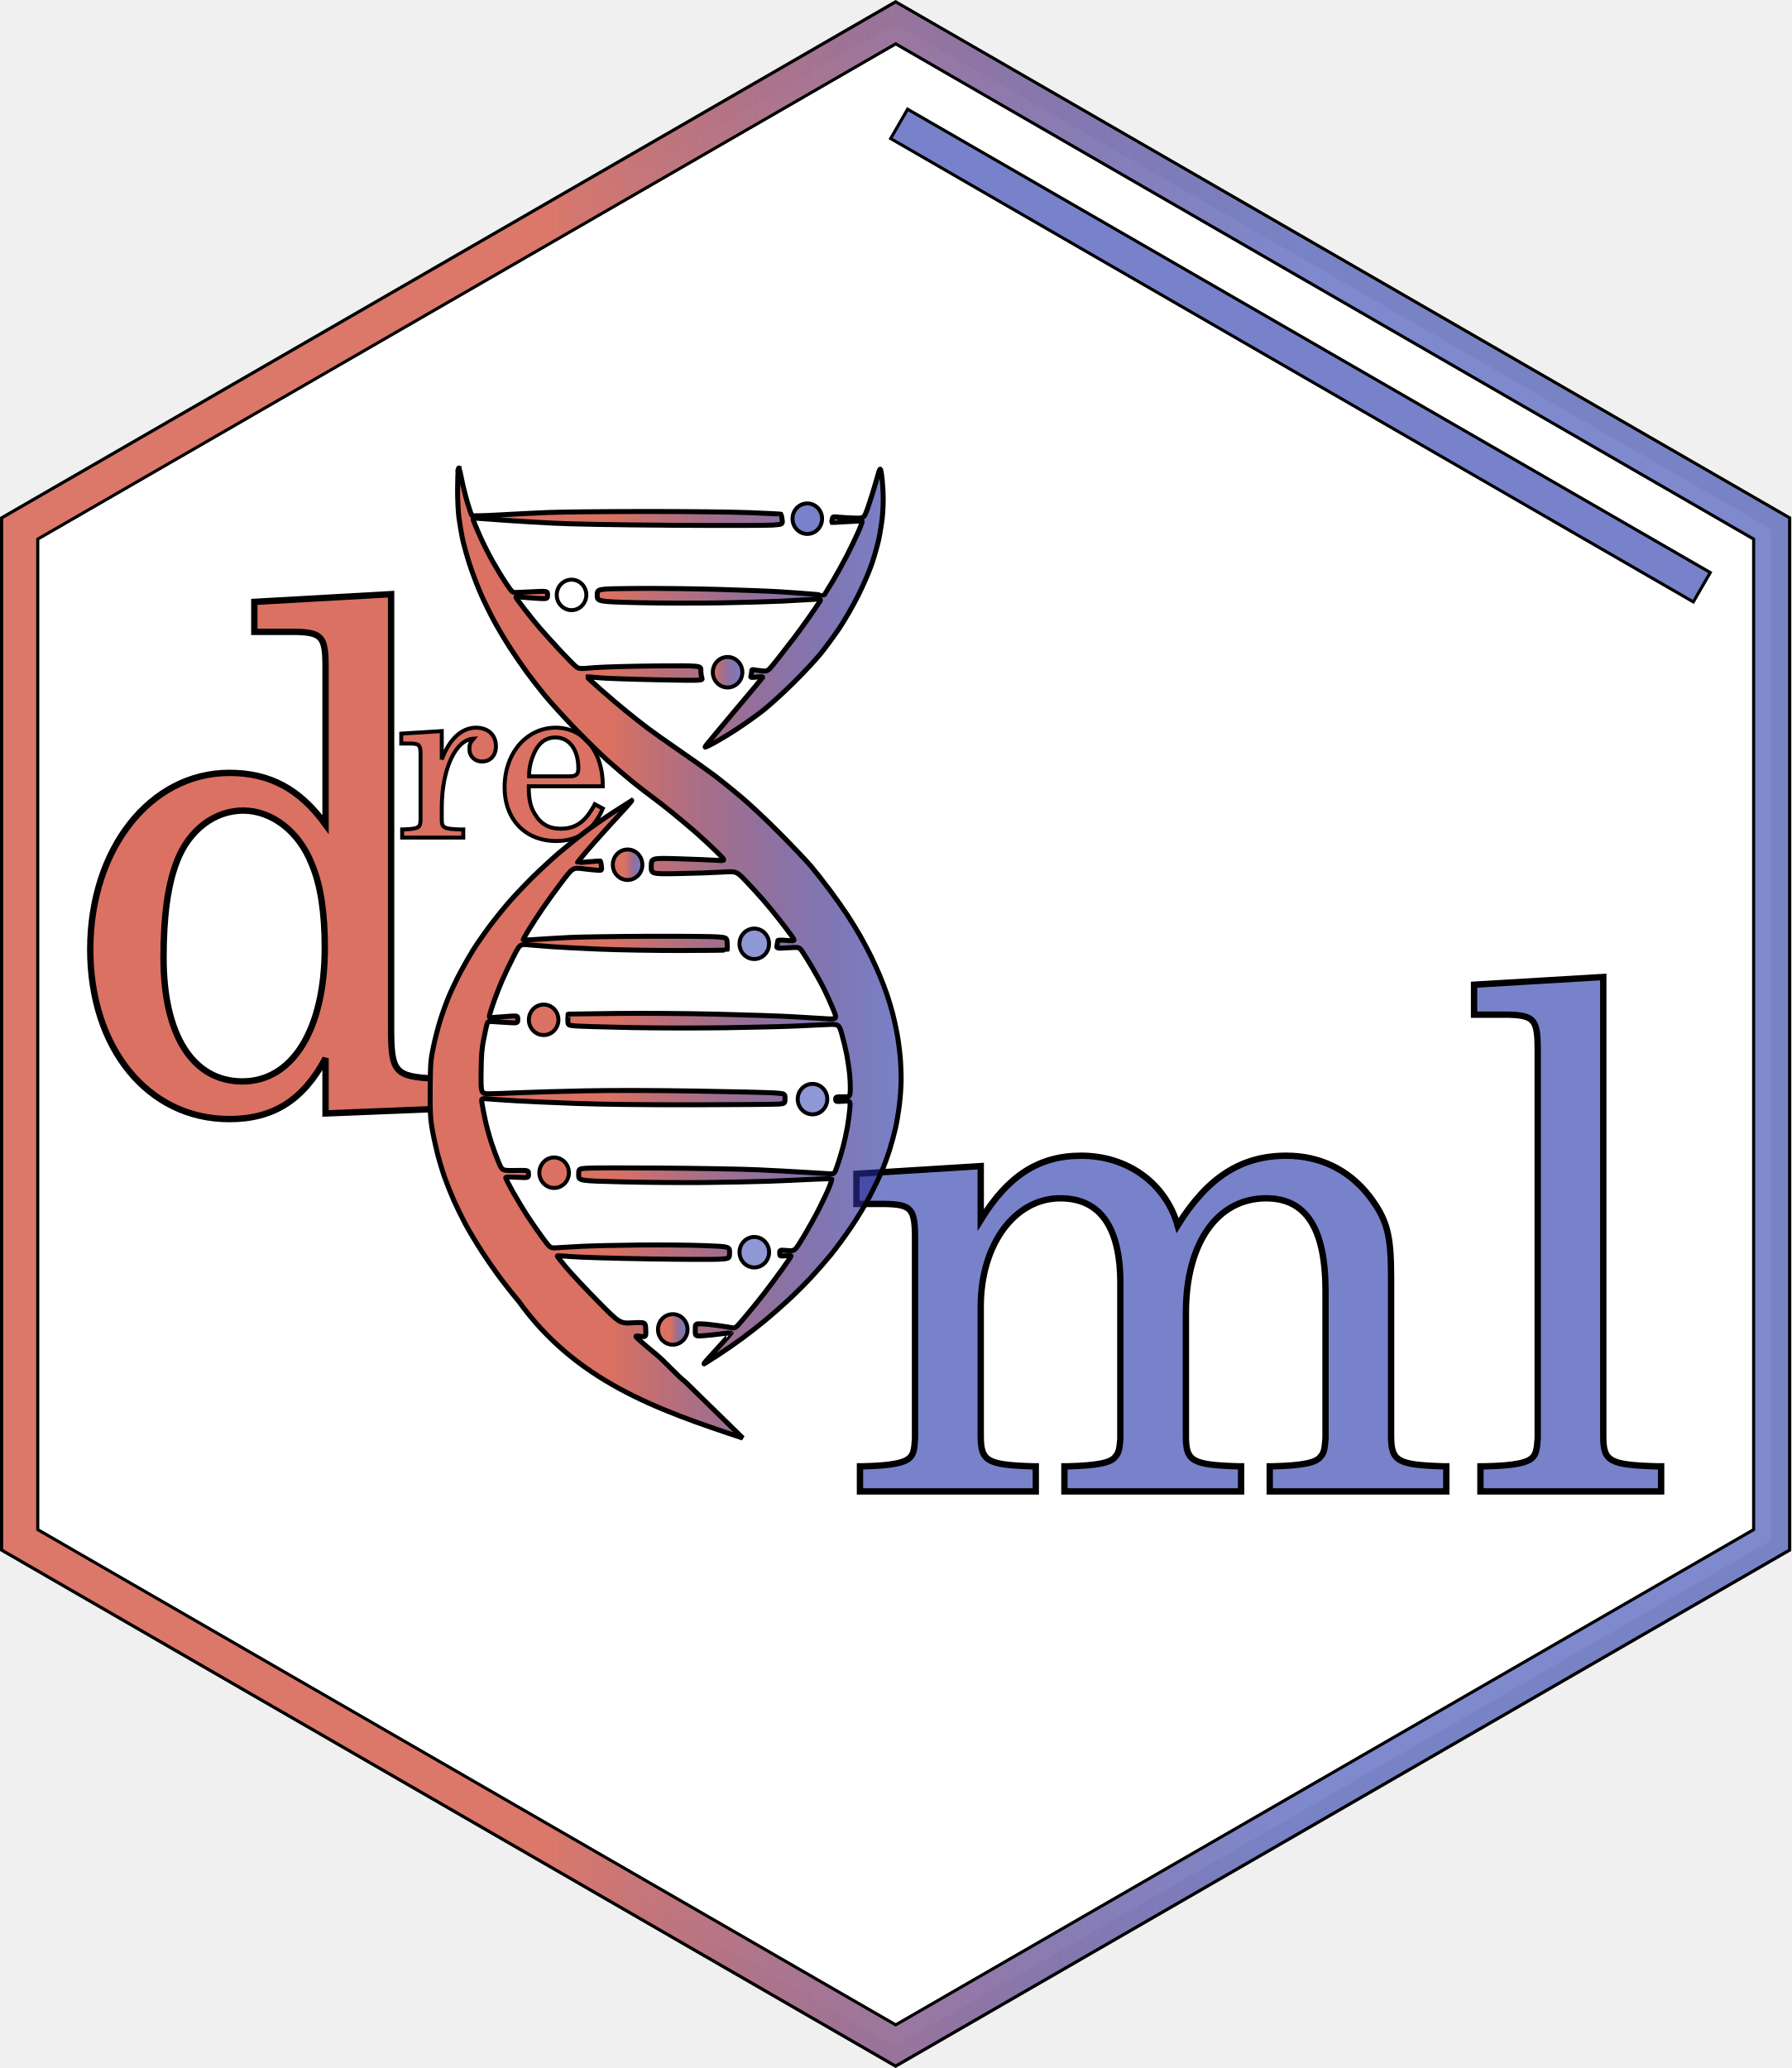
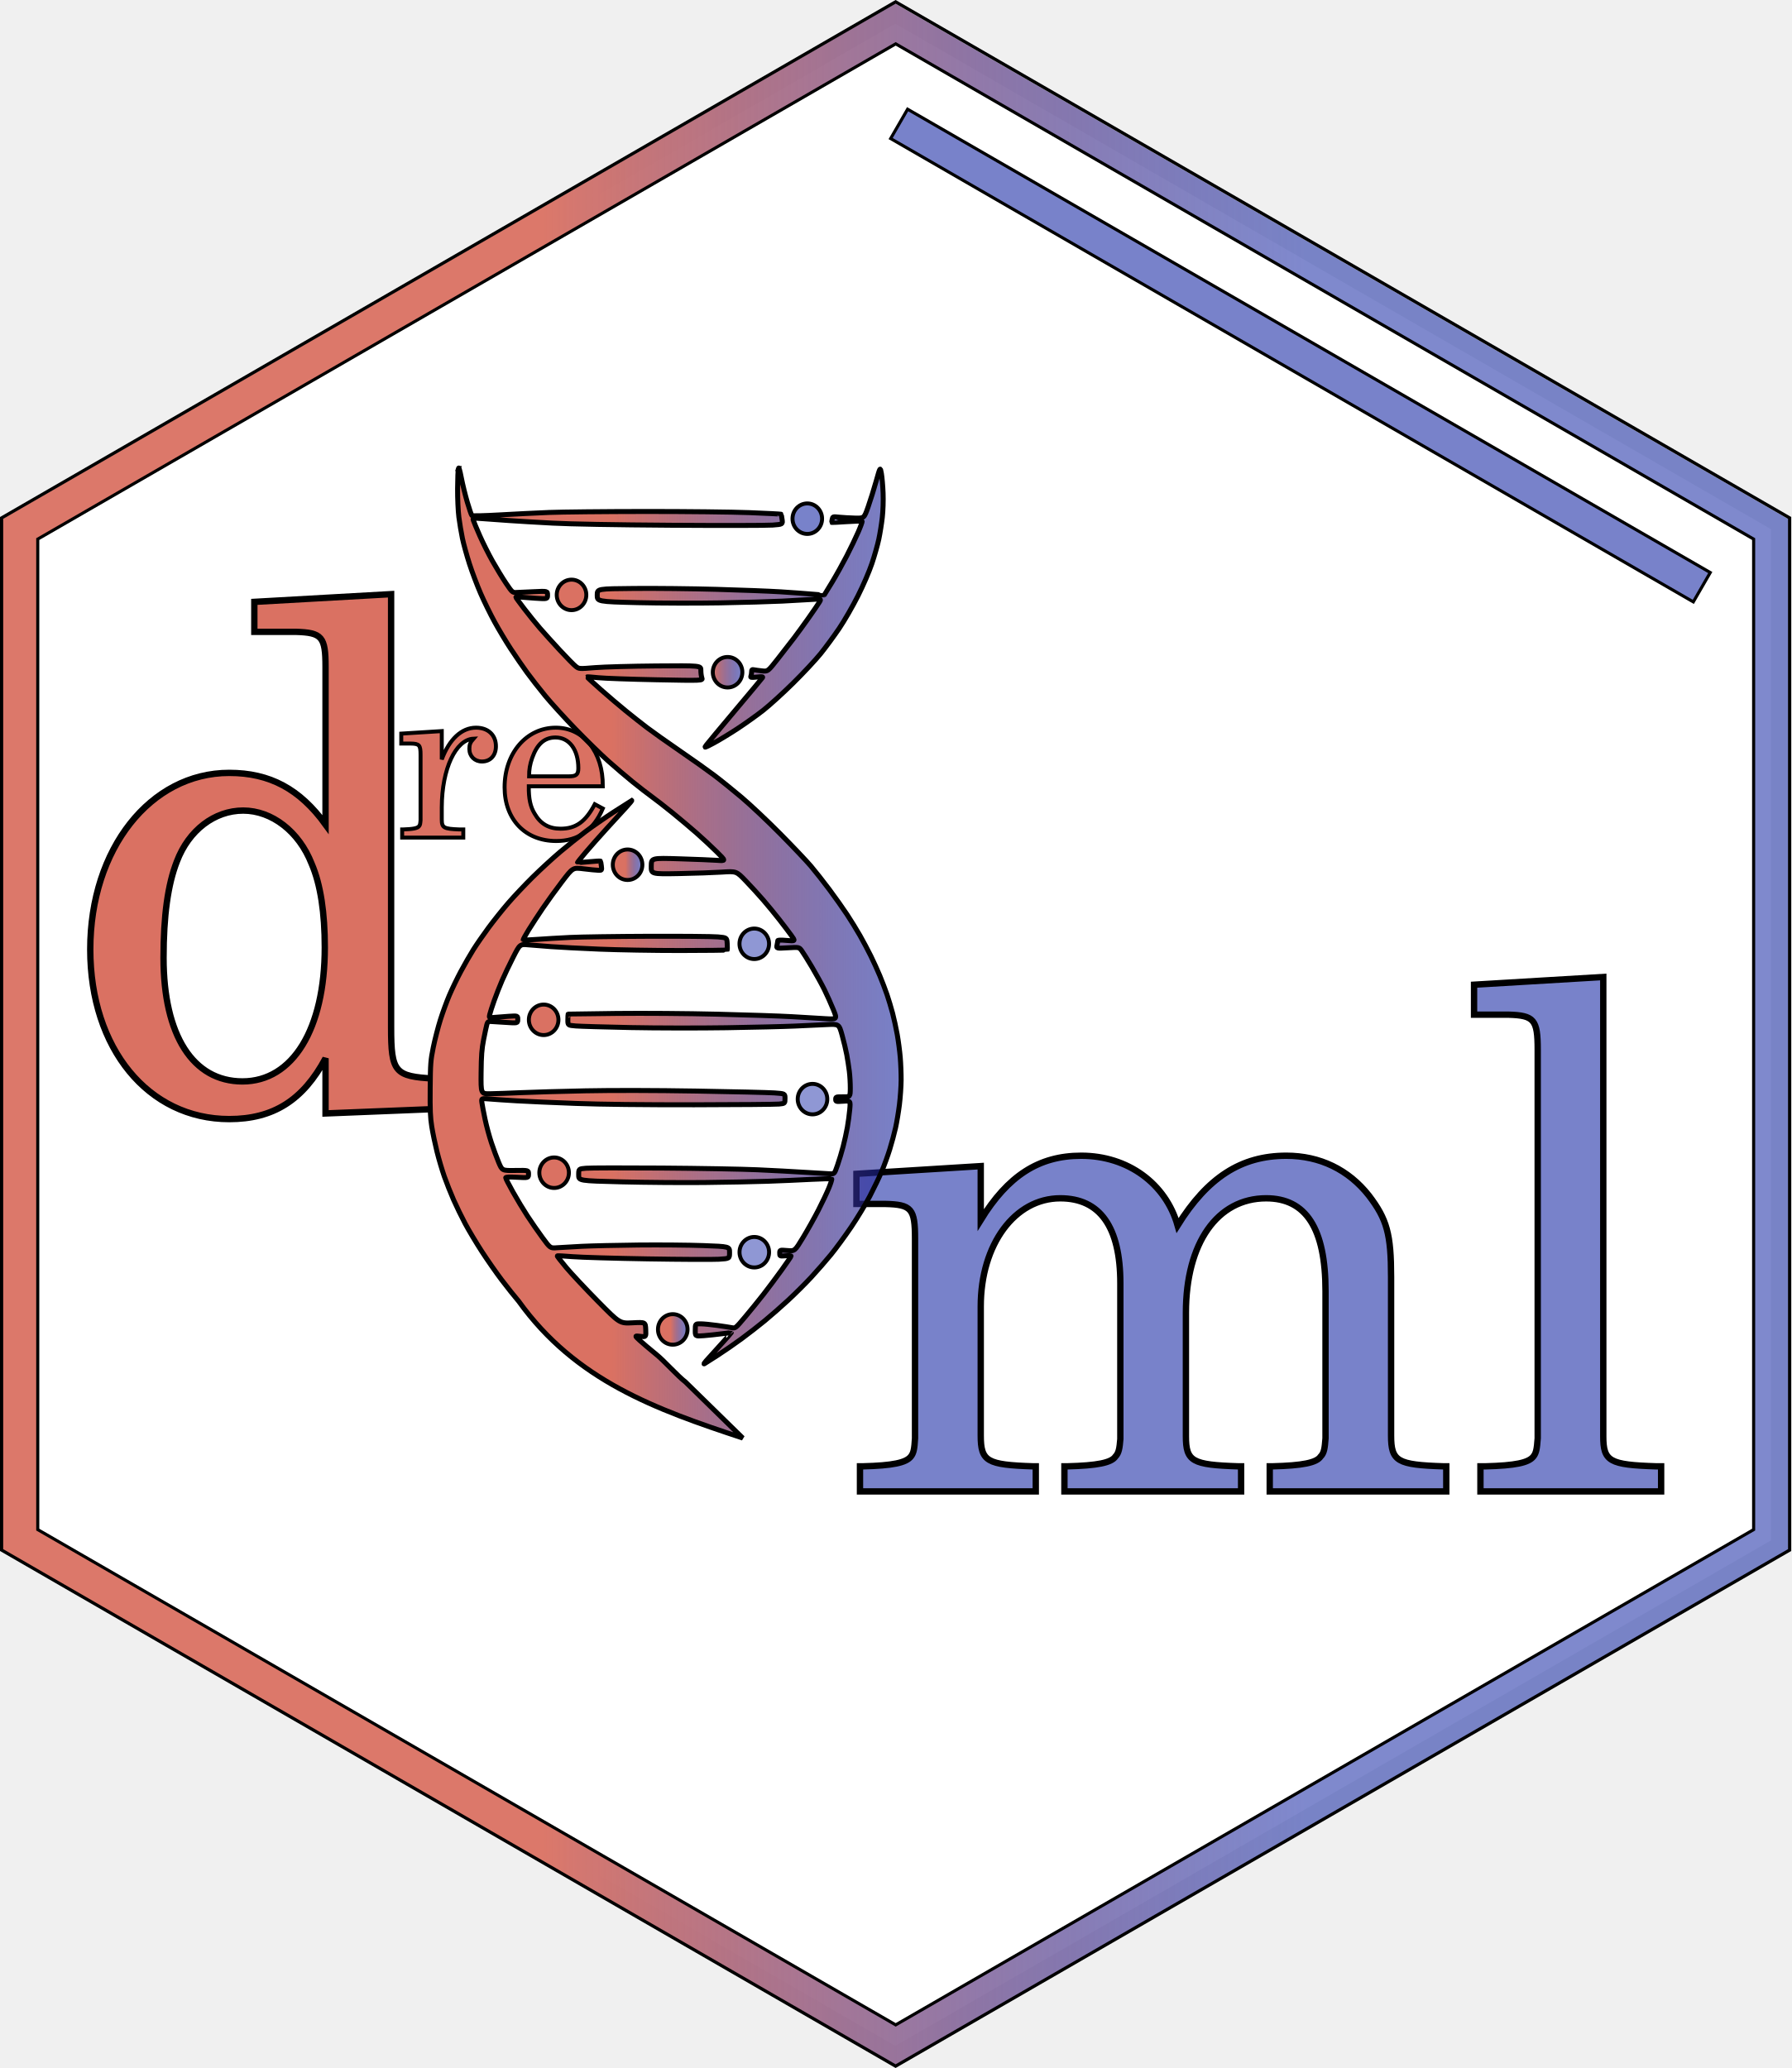
<svg xmlns="http://www.w3.org/2000/svg" xmlns:xlink="http://www.w3.org/1999/xlink" width="188.657mm" height="217.842mm" viewBox="0 0 188.657 217.842" version="1.1" id="svg1">
  <defs id="defs1">
    <linearGradient id="linearGradient42">
      <stop style="stop-color:#da7162;stop-opacity:1;" offset="0.436" id="stop41" />
      <stop style="stop-color:#0a1d9f;stop-opacity:0.549;" offset="0.985" id="stop42" />
    </linearGradient>
    <linearGradient id="linearGradient40">
      <stop style="stop-color:#da7162;stop-opacity:1;" offset="0" id="stop39" />
      <stop style="stop-color:#0a1d9f;stop-opacity:0.549;" offset="1" id="stop40" />
    </linearGradient>
    <linearGradient id="linearGradient31">
      <stop style="stop-color:#da7162;stop-opacity:1;" offset="0.429" id="stop30" />
      <stop style="stop-color:#0a1d9f;stop-opacity:0.549;" offset="1" id="stop31" />
    </linearGradient>
    <linearGradient id="linearGradient18">
      <stop style="stop-color:#da7162;stop-opacity:1;" offset="0.39" id="stop18" />
      <stop style="stop-color:#0a1d9f;stop-opacity:0.549;" offset="1" id="stop19" />
    </linearGradient>
    <linearGradient xlink:href="#linearGradient67" id="linearGradient68" x1="146.963" y1="197.283" x2="227.804" y2="197.283" gradientUnits="userSpaceOnUse" />
    <linearGradient id="linearGradient67">
      <stop style="stop-color:#da7162;stop-opacity:1;" offset="0.299" id="stop67" />
      <stop style="stop-color:#0a1d9f;stop-opacity:0.549;" offset="0.733" id="stop68" />
    </linearGradient>
    <linearGradient xlink:href="#linearGradient18" id="linearGradient19" x1="54.686" y1="101.114" x2="67.05" y2="101.114" gradientUnits="userSpaceOnUse" gradientTransform="matrix(4.155422,0,0,4.155422,-170.4826,-278.8313)" />
    <linearGradient xlink:href="#linearGradient40" id="linearGradient23" x1="62.057" y1="94.001" x2="62.818" y2="94.001" gradientUnits="userSpaceOnUse" gradientTransform="matrix(4.155422,0,0,4.155422,-170.4826,-278.8313)" />
    <linearGradient xlink:href="#linearGradient42" id="linearGradient24" x1="59.523" y1="98.881" x2="60.284" y2="98.881" gradientUnits="userSpaceOnUse" gradientTransform="matrix(4.155422,0,0,4.155422,-170.4826,-278.8313)" />
    <linearGradient xlink:href="#linearGradient31" id="linearGradient30" x1="60.668" y1="110.661" x2="61.429" y2="110.661" gradientUnits="userSpaceOnUse" gradientTransform="matrix(4.155422,0,0,4.155422,-170.4826,-278.8313)" />
  </defs>
  <g id="layer1" transform="translate(-12.34229,-40.97133)">
    <path style="fill:#ffffff;fill-opacity:1;fill-rule:evenodd;stroke:url(#linearGradient68);stroke-width:1.61;stroke-dasharray:none;stroke-opacity:1" id="path66" d="m 187.383,243.952 -40.417,-23.335 0,-46.669 40.417,-23.335 40.417,23.335 0,46.669 z" transform="matrix(2.282163,0,0,2.282163,-321.0007,-300.2565)" />
    <path style="fill:#ffffff;fill-opacity:0.051;fill-rule:evenodd;stroke:#000000;stroke-width:0.145;stroke-dasharray:none;stroke-opacity:1" id="path66-76" d="m 187.383,243.952 -40.417,-23.335 0,-46.669 40.417,-23.335 40.417,23.335 0,46.669 z" transform="matrix(2.32971,0,0,2.32971,-329.878,-309.7193)" />
    <path style="fill:#ffffff;fill-opacity:0.051;fill-rule:evenodd;stroke:#000000;stroke-width:0.145;stroke-dasharray:none;stroke-opacity:1" id="path66-76-1" d="m 187.383,243.952 -40.417,-23.335 0,-46.669 40.417,-23.335 40.417,23.335 0,46.669 z" transform="matrix(2.235712,0,0,2.235712,-312.2551,-291.1369)" />
    <rect style="fill:#0a1d9f;fill-opacity:0.549;fill-rule:evenodd;stroke:#000000;stroke-width:0.323;stroke-dasharray:none;stroke-opacity:1" id="rect104" width="3.571" height="97.617" x="4.952" y="119.71" transform="rotate(-60)" />
    <text xml:space="preserve" style="font-size:73.508px;font-family:'Bauhaus 93';-inkscape-font-specification:'Bauhaus 93, @wdth=87.0';font-variation-settings:'wdth' 87;fill:#da7162;fill-opacity:1;stroke:#000000;stroke-width:0.669;stroke-dasharray:none" x="18.691" y="157.745" id="text52-0">
      <tspan id="tspan52-0" style="font-style:normal;font-variant:normal;font-weight:normal;font-stretch:normal;font-size:73.508px;font-family:'Century Schoolbook';-inkscape-font-specification:'Century Schoolbook, Normal';font-variant-ligatures:normal;font-variant-caps:normal;font-variant-numeric:normal;font-variant-east-asian:normal;opacity:0.97;fill:#da7162;fill-opacity:1;stroke-width:0.669;stroke-dasharray:none" x="18.691" y="157.745">d</tspan>
    </text>
    <text xml:space="preserve" style="font-size:24.062px;font-family:'Bauhaus 93';-inkscape-font-specification:'Bauhaus 93, @wdth=87.0';font-variation-settings:'wdth' 87;fill:#da7162;fill-opacity:1;stroke:#000000;stroke-width:0.416;stroke-dasharray:none" x="54.107" y="129.204" id="text52-0-4">
      <tspan id="tspan52-0-4" style="font-style:normal;font-variant:normal;font-weight:normal;font-stretch:normal;font-size:24.062px;font-family:'Century Schoolbook';-inkscape-font-specification:'Century Schoolbook, Normal';font-variant-ligatures:normal;font-variant-caps:normal;font-variant-numeric:normal;font-variant-east-asian:normal;opacity:0.97;fill:#da7162;fill-opacity:1;stroke-width:0.416;stroke-dasharray:none" x="54.107" y="129.204">re</tspan>
    </text>
    <text xml:space="preserve" style="font-size:73.508px;font-family:'Bauhaus 93';-inkscape-font-specification:'Bauhaus 93, @wdth=87.0';font-variation-settings:'wdth' 87;fill:#0a1d9f;fill-opacity:0.549;stroke:#000000;stroke-width:0.669;stroke-dasharray:none" x="100.856" y="198.075" id="text52-0-7">
      <tspan id="tspan52-0-7" style="font-style:normal;font-variant:normal;font-weight:normal;font-stretch:normal;font-size:73.508px;font-family:'Century Schoolbook';-inkscape-font-specification:'Century Schoolbook, Normal';font-variant-ligatures:normal;font-variant-caps:normal;font-variant-numeric:normal;font-variant-east-asian:normal;opacity:0.97;fill:#0a1d9f;fill-opacity:0.549;stroke-width:0.669;stroke-dasharray:none" x="100.856" y="198.075">ml</tspan>
    </text>
    <ellipse style="fill:#3343b0;fill-opacity:0.549;fill-rule:evenodd;stroke:#000000;stroke-width:0.416;stroke-dasharray:none" id="path33-6" cx="97.917" cy="156.752" rx="1.557" ry="1.606" />
    <ellipse style="fill:#3343b0;fill-opacity:0.549;fill-rule:evenodd;stroke:#000000;stroke-width:0.416;stroke-dasharray:none" id="path33-62" cx="91.787" cy="172.878" rx="1.557" ry="1.606" />
    <ellipse style="fill:#da7162;fill-opacity:1;fill-rule:evenodd;stroke:#000000;stroke-width:0.416;stroke-dasharray:none" id="path33-3" cx="70.704" cy="164.504" rx="1.557" ry="1.606" />
    <ellipse style="display:inline;fill:url(#linearGradient30);fill-rule:evenodd;stroke:#000000;stroke-width:0.416;stroke-dasharray:none" id="path33-0" cx="83.199" cy="181.012" rx="1.557" ry="1.606" />
    <ellipse style="fill:#da7162;fill-opacity:1;fill-rule:evenodd;stroke:#000000;stroke-width:0.416;stroke-dasharray:none" id="path33-1" cx="69.601" cy="148.398" rx="1.557" ry="1.606" />
    <ellipse style="fill:#3343b0;fill-opacity:0.549;fill-rule:evenodd;stroke:#000000;stroke-width:0.416;stroke-dasharray:none" id="path33-4" cx="91.784" cy="140.391" rx="1.557" ry="1.606" />
    <path id="path25" style="fill:url(#linearGradient19);stroke:#000000;stroke-width:0.524;stroke-dasharray:none;stroke-opacity:1" d="m 60.621,90.323 c -0.042,0.144 -0.077,1.096 -0.084,2.116 -0.008,1.02 0.054,2.371 0.134,3.002 0.08,0.631 0.249,1.639 0.374,2.24 0.126,0.601 0.458,1.807 0.739,2.679 0.28,0.872 0.811,2.276 1.178,3.119 0.367,0.843 1.032,2.198 1.478,3.012 0.446,0.813 1.215,2.096 1.709,2.849 0.494,0.754 1.258,1.864 1.697,2.467 0.439,0.603 1.306,1.714 1.927,2.469 0.621,0.755 2.057,2.33 3.19,3.501 1.133,1.171 2.671,2.674 3.416,3.339 0.746,0.666 1.918,1.665 2.604,2.221 0.687,0.556 1.59,1.256 2.007,1.555 0.417,0.299 1.395,1.06 2.171,1.69 0.777,0.631 1.923,1.597 2.548,2.146 0.625,0.549 1.576,1.435 2.115,1.969 0.979,0.97 0.979,0.969 0.052,0.902 -0.51,-0.037 -2.278,-0.109 -3.928,-0.16 -3.001,-0.093 -3.001,-0.093 -3.014,0.758 -0.012,0.851 -0.012,0.852 2.941,0.797 1.625,-0.029 3.645,-0.1 4.49,-0.155 1.535,-0.101 1.535,-0.101 2.519,0.921 0.541,0.562 1.372,1.472 1.847,2.022 0.475,0.55 1.227,1.464 1.67,2.031 0.443,0.567 1.013,1.318 1.267,1.668 0.461,0.637 0.461,0.637 -0.475,0.555 -0.609,-0.054 -0.935,-0.044 -0.936,0.029 0,0.061 -0.033,0.27 -0.074,0.464 -0.073,0.354 -0.074,0.353 1.123,0.283 1.196,-0.07 1.196,-0.07 1.471,0.298 0.151,0.202 0.64,0.984 1.086,1.737 0.446,0.753 1.033,1.819 1.303,2.367 0.271,0.549 0.689,1.48 0.929,2.069 0.437,1.071 0.437,1.071 -0.901,0.99 -0.736,-0.044 -2.295,-0.138 -3.465,-0.206 -1.17,-0.069 -4.681,-0.186 -7.802,-0.261 -3.221,-0.078 -7.846,-0.112 -10.695,-0.079 -2.761,0.033 -5.033,0.061 -5.048,0.065 -0.017,0.005 -0.029,0.272 -0.033,0.596 -0.004,0.589 -0.004,0.589 0.841,0.658 0.465,0.037 3.055,0.113 5.756,0.168 2.701,0.054 7.244,0.062 10.096,0.017 2.852,-0.045 6.094,-0.123 7.204,-0.174 1.111,-0.05 2.613,-0.12 3.339,-0.155 1.319,-0.063 1.319,-0.063 1.651,1.127 0.182,0.655 0.403,1.584 0.491,2.065 0.088,0.481 0.208,1.259 0.267,1.729 0.059,0.47 0.104,1.268 0.101,1.774 -0.008,0.92 -0.008,0.92 -0.77,0.915 -0.731,-0.005 -0.764,0.005 -0.766,0.253 -0.001,0.253 0.017,0.257 0.78,0.208 0.781,-0.051 0.781,-0.051 0.7,0.865 -0.044,0.504 -0.159,1.357 -0.255,1.897 -0.096,0.54 -0.295,1.447 -0.444,2.016 -0.148,0.569 -0.415,1.451 -0.592,1.96 -0.322,0.925 -0.322,0.925 -0.801,0.908 -0.263,-0.008 -1.437,-0.079 -2.607,-0.155 -1.17,-0.076 -3.428,-0.197 -5.018,-0.269 -1.59,-0.072 -6.127,-0.153 -10.081,-0.181 -3.954,-0.029 -7.54,-0.021 -7.969,0.017 -0.78,0.065 -0.78,0.065 -0.784,0.695 -0.004,0.63 -0.004,0.63 4.526,0.742 2.492,0.062 6.422,0.093 8.733,0.068 2.311,-0.025 5.308,-0.084 6.659,-0.131 1.351,-0.047 3.403,-0.137 4.56,-0.199 1.157,-0.062 2.134,-0.083 2.17,-0.046 0.037,0.037 -0.099,0.47 -0.302,0.962 -0.202,0.492 -0.701,1.545 -1.109,2.339 -0.408,0.794 -1.131,2.088 -1.608,2.875 -0.867,1.431 -0.867,1.431 -1.659,1.366 -0.792,-0.065 -0.792,-0.065 -0.794,0.267 -0.002,0.332 -0.002,0.332 0.598,0.287 0.33,-0.025 0.6,-0.008 0.6,0.033 0,0.043 -0.453,0.707 -1.006,1.476 -0.553,0.768 -1.406,1.909 -1.894,2.536 -0.488,0.627 -1.354,1.694 -1.924,2.371 -1.023,1.216 -1.04,1.23 -1.414,1.157 -0.208,-0.042 -0.902,-0.147 -1.542,-0.237 -0.64,-0.09 -1.422,-0.166 -1.737,-0.169 -0.573,-0.008 -0.573,-0.005 -0.577,0.656 -0.005,0.662 -0.005,0.662 0.896,0.592 0.495,-0.037 1.343,-0.128 1.884,-0.199 0.541,-0.071 0.994,-0.12 1.008,-0.109 0.012,0.013 -0.507,0.598 -1.155,1.305 -0.649,0.707 -1.328,1.459 -1.509,1.671 -0.182,0.212 -0.256,0.342 -0.166,0.289 0.09,-0.053 0.717,-0.453 1.393,-0.888 0.676,-0.436 1.811,-1.22 2.522,-1.743 0.711,-0.523 1.812,-1.378 2.446,-1.901 0.634,-0.522 1.741,-1.492 2.459,-2.156 0.719,-0.664 1.813,-1.754 2.433,-2.423 0.619,-0.669 1.558,-1.745 2.085,-2.39 0.527,-0.646 1.488,-1.956 2.134,-2.912 0.646,-0.956 1.531,-2.423 1.966,-3.261 0.435,-0.837 0.998,-2.01 1.25,-2.606 0.252,-0.596 0.627,-1.628 0.834,-2.293 0.207,-0.665 0.483,-1.687 0.613,-2.271 0.13,-0.584 0.315,-1.684 0.409,-2.445 0.094,-0.761 0.175,-1.924 0.18,-2.585 0.005,-0.661 -0.037,-1.742 -0.093,-2.403 -0.056,-0.661 -0.199,-1.742 -0.317,-2.403 -0.118,-0.661 -0.338,-1.669 -0.488,-2.241 -0.15,-0.571 -0.416,-1.457 -0.591,-1.969 -0.175,-0.511 -0.513,-1.398 -0.751,-1.97 -0.238,-0.572 -0.665,-1.513 -0.95,-2.091 -0.285,-0.578 -0.795,-1.54 -1.134,-2.136 -0.339,-0.597 -0.957,-1.603 -1.374,-2.236 -0.417,-0.633 -1.258,-1.82 -1.868,-2.638 -0.611,-0.818 -1.486,-1.929 -1.945,-2.469 -0.459,-0.54 -1.913,-2.073 -3.231,-3.405 -1.318,-1.333 -3.147,-3.057 -4.066,-3.832 -0.918,-0.775 -2.22,-1.825 -2.893,-2.332 -0.673,-0.508 -2.316,-1.674 -3.651,-2.591 -1.335,-0.917 -2.875,-2.009 -3.422,-2.426 -0.547,-0.417 -1.537,-1.198 -2.199,-1.736 -0.662,-0.538 -1.863,-1.56 -2.67,-2.272 -0.806,-0.712 -1.45,-1.31 -1.43,-1.329 0.021,-0.019 0.548,0.019 1.175,0.085 0.626,0.066 3.362,0.164 6.08,0.217 4.941,0.097 4.941,0.097 4.831,-0.198 -0.06,-0.162 -0.108,-0.521 -0.106,-0.796 0.004,-0.5 0.004,-0.5 -4.717,-0.461 -2.596,0.022 -5.483,0.101 -6.413,0.176 -1.693,0.137 -1.693,0.137 -2.029,-0.117 -0.185,-0.139 -0.946,-0.912 -1.692,-1.716 -0.746,-0.804 -1.696,-1.858 -2.113,-2.341 -0.417,-0.483 -1.154,-1.395 -1.639,-2.028 -0.485,-0.632 -0.881,-1.178 -0.881,-1.212 0,-0.035 0.16,-0.045 0.355,-0.024 0.195,0.021 0.946,0.078 1.668,0.126 1.313,0.088 1.313,0.088 1.312,-0.335 -0.001,-0.423 -0.002,-0.423 -1.476,-0.35 -0.811,0.04 -1.645,0.078 -1.854,0.083 -0.36,0.008 -0.415,-0.042 -1.045,-0.978 -0.365,-0.543 -1.002,-1.586 -1.415,-2.319 -0.413,-0.732 -1.018,-1.94 -1.346,-2.683 -0.327,-0.743 -0.63,-1.47 -0.674,-1.614 -0.079,-0.263 -0.079,-0.262 0.998,-0.183 0.592,0.044 1.813,0.132 2.712,0.195 0.9,0.064 2.986,0.188 4.636,0.275 1.906,0.101 6.482,0.183 12.55,0.224 5.252,0.036 10.031,0.028 10.619,-0.018 1.07,-0.083 1.07,-0.084 1,-0.592 -0.037,-0.28 -0.086,-0.527 -0.106,-0.549 -0.021,-0.022 -1.523,-0.099 -3.341,-0.17 -1.818,-0.071 -6.768,-0.126 -11,-0.122 -4.232,0.004 -8.775,0.05 -10.096,0.103 -1.321,0.053 -3.67,0.169 -5.22,0.258 -1.646,0.094 -2.857,0.121 -2.912,0.064 -0.052,-0.054 -0.267,-0.683 -0.478,-1.399 -0.211,-0.716 -0.494,-1.867 -0.628,-2.558 -0.174,-0.893 -0.265,-1.181 -0.316,-0.995 z m 44.39,0.096 c -0.069,0.102 -0.176,0.481 -0.389,1.24 -0.235,0.835 -0.617,2.056 -0.849,2.715 -0.422,1.198 -0.422,1.198 -1.404,1.171 -0.54,-0.015 -1.283,-0.057 -1.651,-0.095 -0.663,-0.068 -0.669,-0.066 -0.729,0.233 -0.033,0.166 -0.051,0.311 -0.042,0.322 0.013,0.012 0.722,-0.026 1.581,-0.082 0.859,-0.056 1.587,-0.077 1.618,-0.045 0.029,0.032 -0.153,0.539 -0.408,1.127 -0.256,0.588 -0.805,1.73 -1.222,2.538 -0.417,0.808 -1.112,2.055 -1.545,2.772 -0.433,0.717 -0.799,1.315 -0.812,1.329 -0.013,0.013 -0.586,-0.026 -1.273,-0.087 -0.686,-0.061 -2.181,-0.17 -3.321,-0.243 -1.14,-0.072 -4.185,-0.19 -6.765,-0.262 -2.581,-0.072 -6.46,-0.114 -8.622,-0.093 -3.929,0.038 -3.929,0.017 -3.934,0.694 -0.004,0.677 -0.004,0.698 4.251,0.801 2.341,0.057 6.245,0.068 8.677,0.024 2.431,-0.043 5.379,-0.127 6.55,-0.185 1.171,-0.059 2.581,-0.138 3.133,-0.176 1.004,-0.07 1.004,-0.07 0.768,0.313 -0.13,0.211 -0.632,0.946 -1.116,1.633 -0.484,0.687 -1.177,1.64 -1.541,2.118 -0.364,0.478 -1.131,1.467 -1.706,2.197 -1.044,1.329 -1.044,1.329 -1.654,1.264 -0.335,-0.035 -0.72,-0.088 -0.854,-0.116 -0.201,-0.042 -0.246,-0.004 -0.247,0.215 -10e-4,0.146 -0.033,0.347 -0.072,0.445 -0.062,0.159 0.005,0.171 0.616,0.106 0.531,-0.056 0.667,-0.043 0.602,0.061 -0.046,0.074 -1.345,1.631 -2.887,3.462 -1.542,1.83 -2.909,3.472 -3.038,3.648 -0.229,0.314 -0.213,0.31 0.748,-0.196 0.54,-0.285 1.673,-0.97 2.517,-1.523 0.844,-0.553 2.078,-1.433 2.742,-1.955 0.664,-0.522 2.076,-1.806 3.138,-2.854 1.062,-1.047 2.364,-2.441 2.895,-3.098 0.53,-0.657 1.41,-1.854 1.956,-2.66 0.546,-0.807 1.435,-2.348 1.976,-3.424 0.579,-1.151 1.188,-2.563 1.479,-3.428 0.272,-0.809 0.598,-1.96 0.725,-2.56 0.126,-0.599 0.292,-1.63 0.367,-2.29 0.079,-0.693 0.114,-1.776 0.083,-2.564 -0.029,-0.751 -0.111,-1.681 -0.179,-2.067 -0.062,-0.351 -0.093,-0.527 -0.162,-0.425 z M 78.862,125.303 c -0.09,0.051 -0.929,0.589 -1.864,1.197 -0.934,0.608 -2.275,1.536 -2.977,2.064 -0.703,0.528 -1.907,1.492 -2.677,2.142 -0.769,0.651 -2.072,1.847 -2.894,2.659 -0.822,0.812 -1.985,2.043 -2.582,2.737 -0.598,0.693 -1.526,1.855 -2.063,2.581 -0.537,0.726 -1.258,1.769 -1.604,2.318 -0.345,0.548 -0.942,1.588 -1.326,2.309 -0.384,0.722 -0.926,1.846 -1.204,2.499 -0.279,0.652 -0.706,1.82 -0.949,2.594 -0.244,0.774 -0.578,2.075 -0.745,2.89 -0.278,1.368 -0.304,1.703 -0.327,4.321 -0.021,2.268 0.012,3.079 0.167,4.039 0.106,0.661 0.352,1.842 0.546,2.623 0.194,0.782 0.544,1.963 0.776,2.625 0.233,0.662 0.671,1.767 0.975,2.456 0.304,0.689 0.855,1.821 1.225,2.515 0.37,0.694 1.153,2.004 1.74,2.911 0.587,0.906 1.534,2.265 2.106,3.019 0.571,0.754 1.378,1.767 1.793,2.25 5.999,8.352 14.417,11.374 23.595,14.402 l -6.039,-5.909 c -0.739,-0.552 -2.25,-2.228 -3.003,-2.842 -0.753,-0.614 -1.59,-1.322 -1.858,-1.574 -0.488,-0.458 -0.488,-0.458 0.112,-0.389 0.6,0.069 0.6,0.069 0.568,-0.712 -0.033,-0.781 -0.033,-0.781 -1.384,-0.713 -1.353,0.069 -1.353,0.069 -3.665,-2.277 -1.271,-1.29 -2.763,-2.882 -3.314,-3.537 -0.551,-0.655 -0.981,-1.212 -0.955,-1.237 0.025,-0.025 0.753,0.013 1.617,0.084 0.863,0.071 4.426,0.177 7.916,0.234 3.49,0.058 6.856,0.073 7.48,0.037 1.133,-0.069 1.133,-0.069 1.134,-0.704 0.001,-0.634 0.001,-0.634 -2.782,-0.735 -1.53,-0.056 -4.6,-0.082 -6.821,-0.059 -2.221,0.025 -4.898,0.084 -5.949,0.136 -1.051,0.052 -2.23,0.119 -2.62,0.15 -0.71,0.057 -0.71,0.057 -1.539,-1.072 -0.456,-0.621 -1.17,-1.651 -1.587,-2.29 -0.417,-0.639 -1.101,-1.773 -1.52,-2.521 -0.419,-0.748 -0.761,-1.415 -0.761,-1.482 0,-0.088 0.348,-0.104 1.201,-0.058 1.2,0.065 1.2,0.065 1.203,-0.337 0.003,-0.401 0.003,-0.401 -1.386,-0.38 -1.388,0.021 -1.388,0.021 -1.752,-0.838 -0.2,-0.473 -0.547,-1.411 -0.77,-2.084 -0.224,-0.673 -0.525,-1.787 -0.67,-2.476 -0.145,-0.688 -0.293,-1.466 -0.329,-1.728 -0.065,-0.476 -0.065,-0.476 0.783,-0.403 0.467,0.042 1.757,0.127 2.867,0.193 1.11,0.066 3.909,0.189 6.219,0.274 2.728,0.101 7.109,0.15 12.496,0.143 4.562,-0.008 8.577,-0.042 8.923,-0.076 0.628,-0.064 0.628,-0.064 0.632,-0.58 0.004,-0.516 0.004,-0.516 -1.115,-0.594 -0.615,-0.042 -4.31,-0.13 -8.212,-0.195 -4.42,-0.073 -8.821,-0.083 -11.678,-0.025 -2.521,0.051 -5.592,0.139 -6.823,0.194 -1.231,0.056 -2.68,0.106 -3.22,0.113 -0.982,0.013 -0.982,0.013 -0.959,-2.225 0.021,-1.812 0.07,-2.476 0.268,-3.491 0.135,-0.689 0.288,-1.4 0.339,-1.58 0.078,-0.271 0.149,-0.325 0.413,-0.315 0.175,0.008 0.885,0.051 1.578,0.098 1.26,0.086 1.26,0.086 1.263,-0.31 0.003,-0.395 0.003,-0.395 -0.931,-0.336 -0.513,0.033 -1.196,0.085 -1.518,0.116 -0.584,0.057 -0.584,0.057 -0.502,-0.307 0.045,-0.2 0.255,-0.853 0.467,-1.452 0.212,-0.599 0.587,-1.554 0.833,-2.123 0.246,-0.569 0.768,-1.664 1.16,-2.435 0.714,-1.401 0.714,-1.401 1.606,-1.325 0.491,0.042 1.579,0.128 2.419,0.191 0.84,0.063 3.123,0.181 5.073,0.263 1.95,0.081 5.765,0.146 8.476,0.144 2.711,-0.002 4.949,-0.029 4.972,-0.058 0.025,-0.029 0.025,-0.332 0.004,-0.673 -0.037,-0.619 -0.037,-0.619 -0.983,-0.704 -0.52,-0.047 -3.769,-0.076 -7.221,-0.065 -3.451,0.013 -7.209,0.067 -8.35,0.122 -1.141,0.056 -2.707,0.148 -3.48,0.205 -0.773,0.057 -1.426,0.083 -1.452,0.057 -0.025,-0.025 0.228,-0.492 0.562,-1.035 0.335,-0.543 1.009,-1.576 1.497,-2.296 0.489,-0.719 1.403,-1.98 2.03,-2.803 1.141,-1.495 1.141,-1.496 2.271,-1.356 0.621,0.077 1.309,0.145 1.529,0.151 0.399,0.013 0.399,0.013 0.343,-0.453 -0.029,-0.255 -0.073,-0.484 -0.093,-0.508 -0.021,-0.025 -0.565,0.005 -1.211,0.067 -0.646,0.061 -1.187,0.097 -1.203,0.081 -0.017,-0.017 0.364,-0.495 0.845,-1.063 0.481,-0.568 1.493,-1.711 2.249,-2.54 0.756,-0.829 1.687,-1.846 2.068,-2.261 0.381,-0.415 0.619,-0.713 0.529,-0.662 z" />
-     <ellipse style="fill:#ffffff;fill-opacity:0.051;fill-rule:evenodd;stroke:#000000;stroke-width:0.416;stroke-dasharray:none" id="path33-16" cx="72.537" cy="103.637" rx="1.557" ry="1.606" />
+     <ellipse style="fill:#da7162;fill-opacity:1;fill-rule:evenodd;stroke:#000000;stroke-width:0.416;stroke-dasharray:none" id="path33-16" cx="72.537" cy="103.637" rx="1.557" ry="1.606" />
    <ellipse style="fill:#0a1d9f;fill-opacity:0.549;fill-rule:evenodd;stroke:#000000;stroke-width:0.416;stroke-dasharray:none" id="path33-16-6" cx="97.369" cy="95.609" rx="1.557" ry="1.606" />
    <ellipse style="fill:url(#linearGradient23);fill-rule:evenodd;stroke:#000000;stroke-width:0.416;stroke-dasharray:none" id="path33-35" cx="88.973" cy="111.783" rx="1.557" ry="1.606" />
    <ellipse style="fill:url(#linearGradient24);fill-rule:evenodd;stroke:#000000;stroke-width:0.416;stroke-dasharray:none" id="path33" cx="78.441" cy="132.062" rx="1.557" ry="1.606" />
  </g>
</svg>
